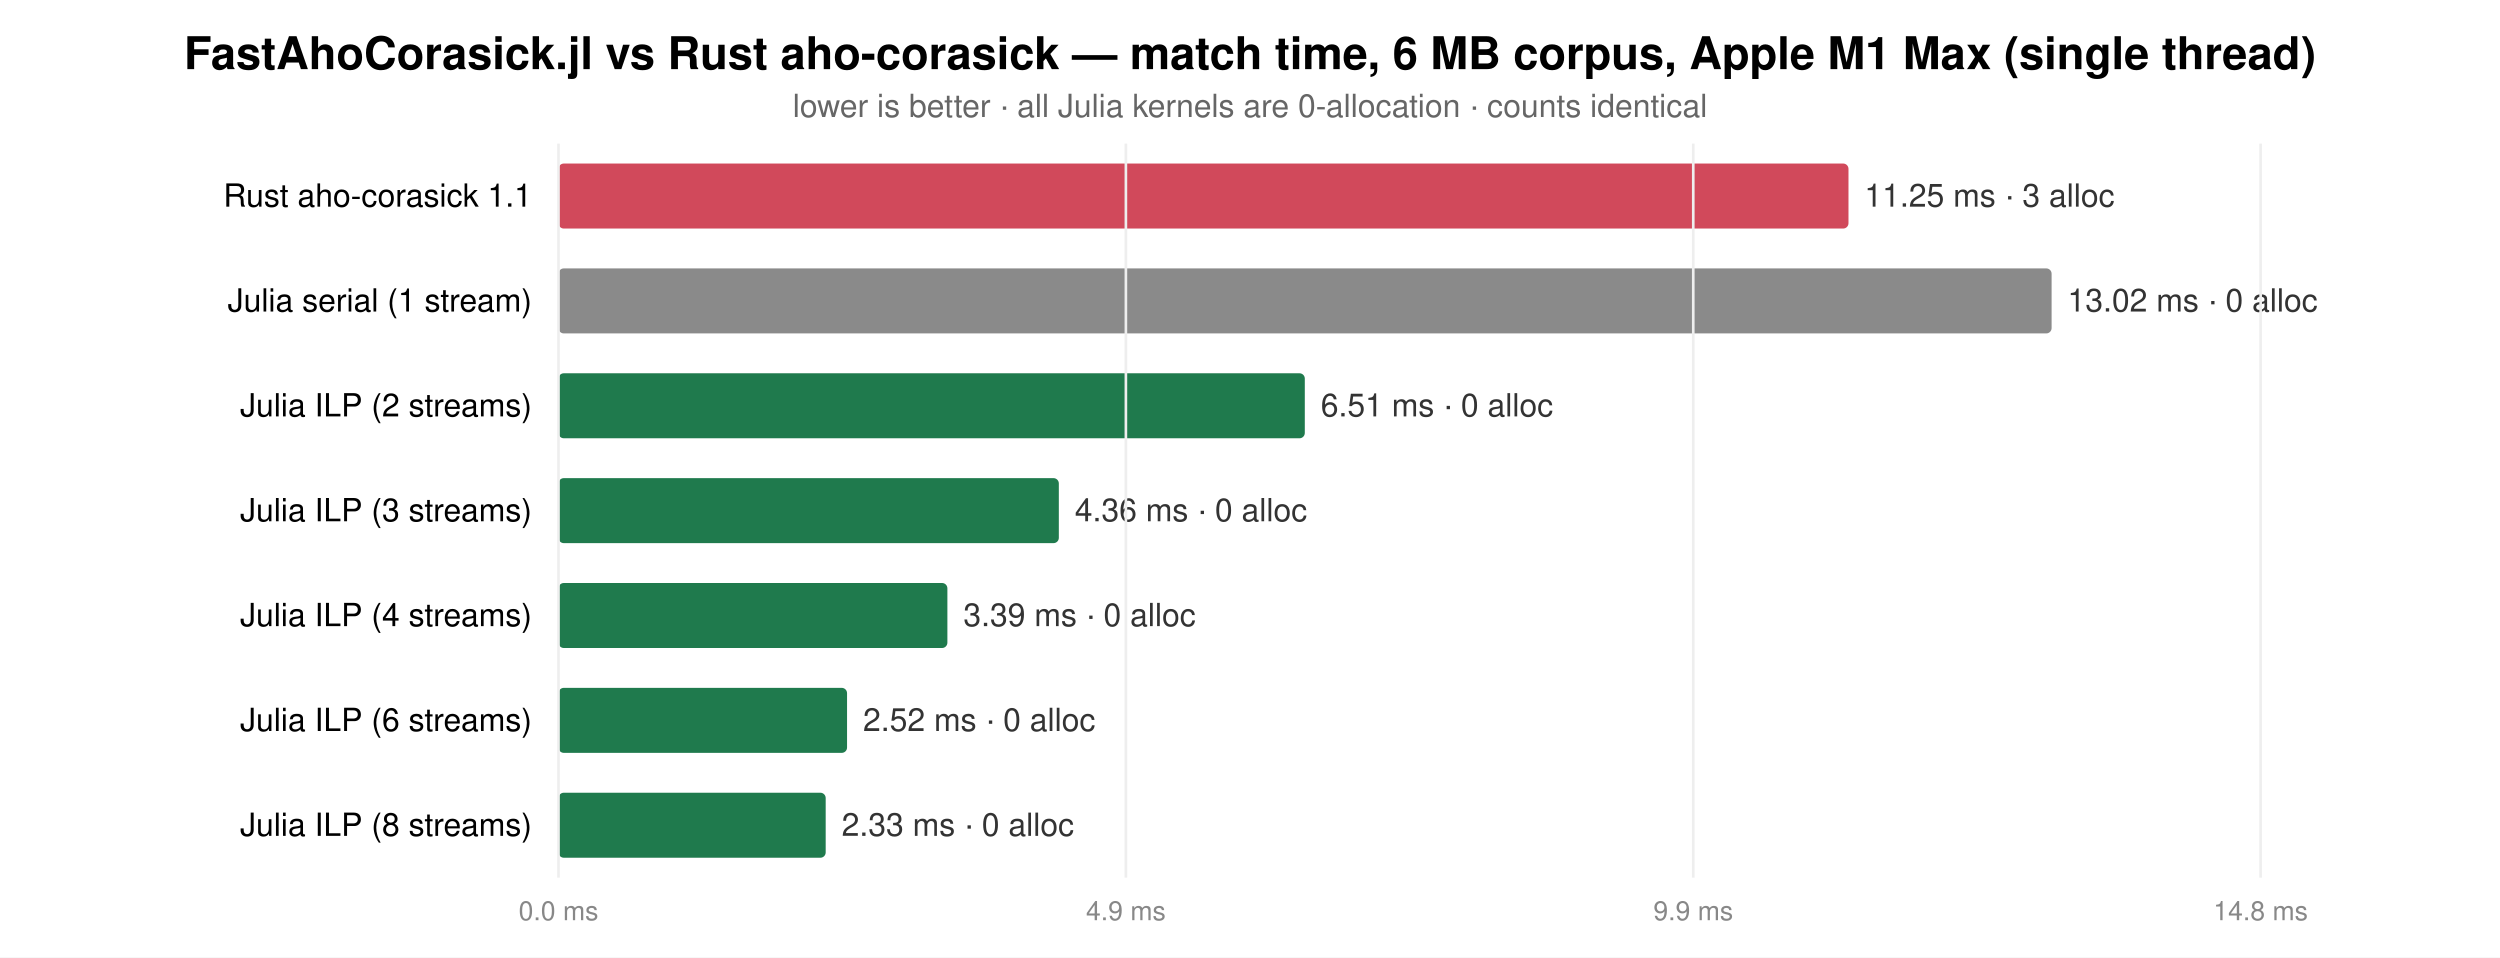
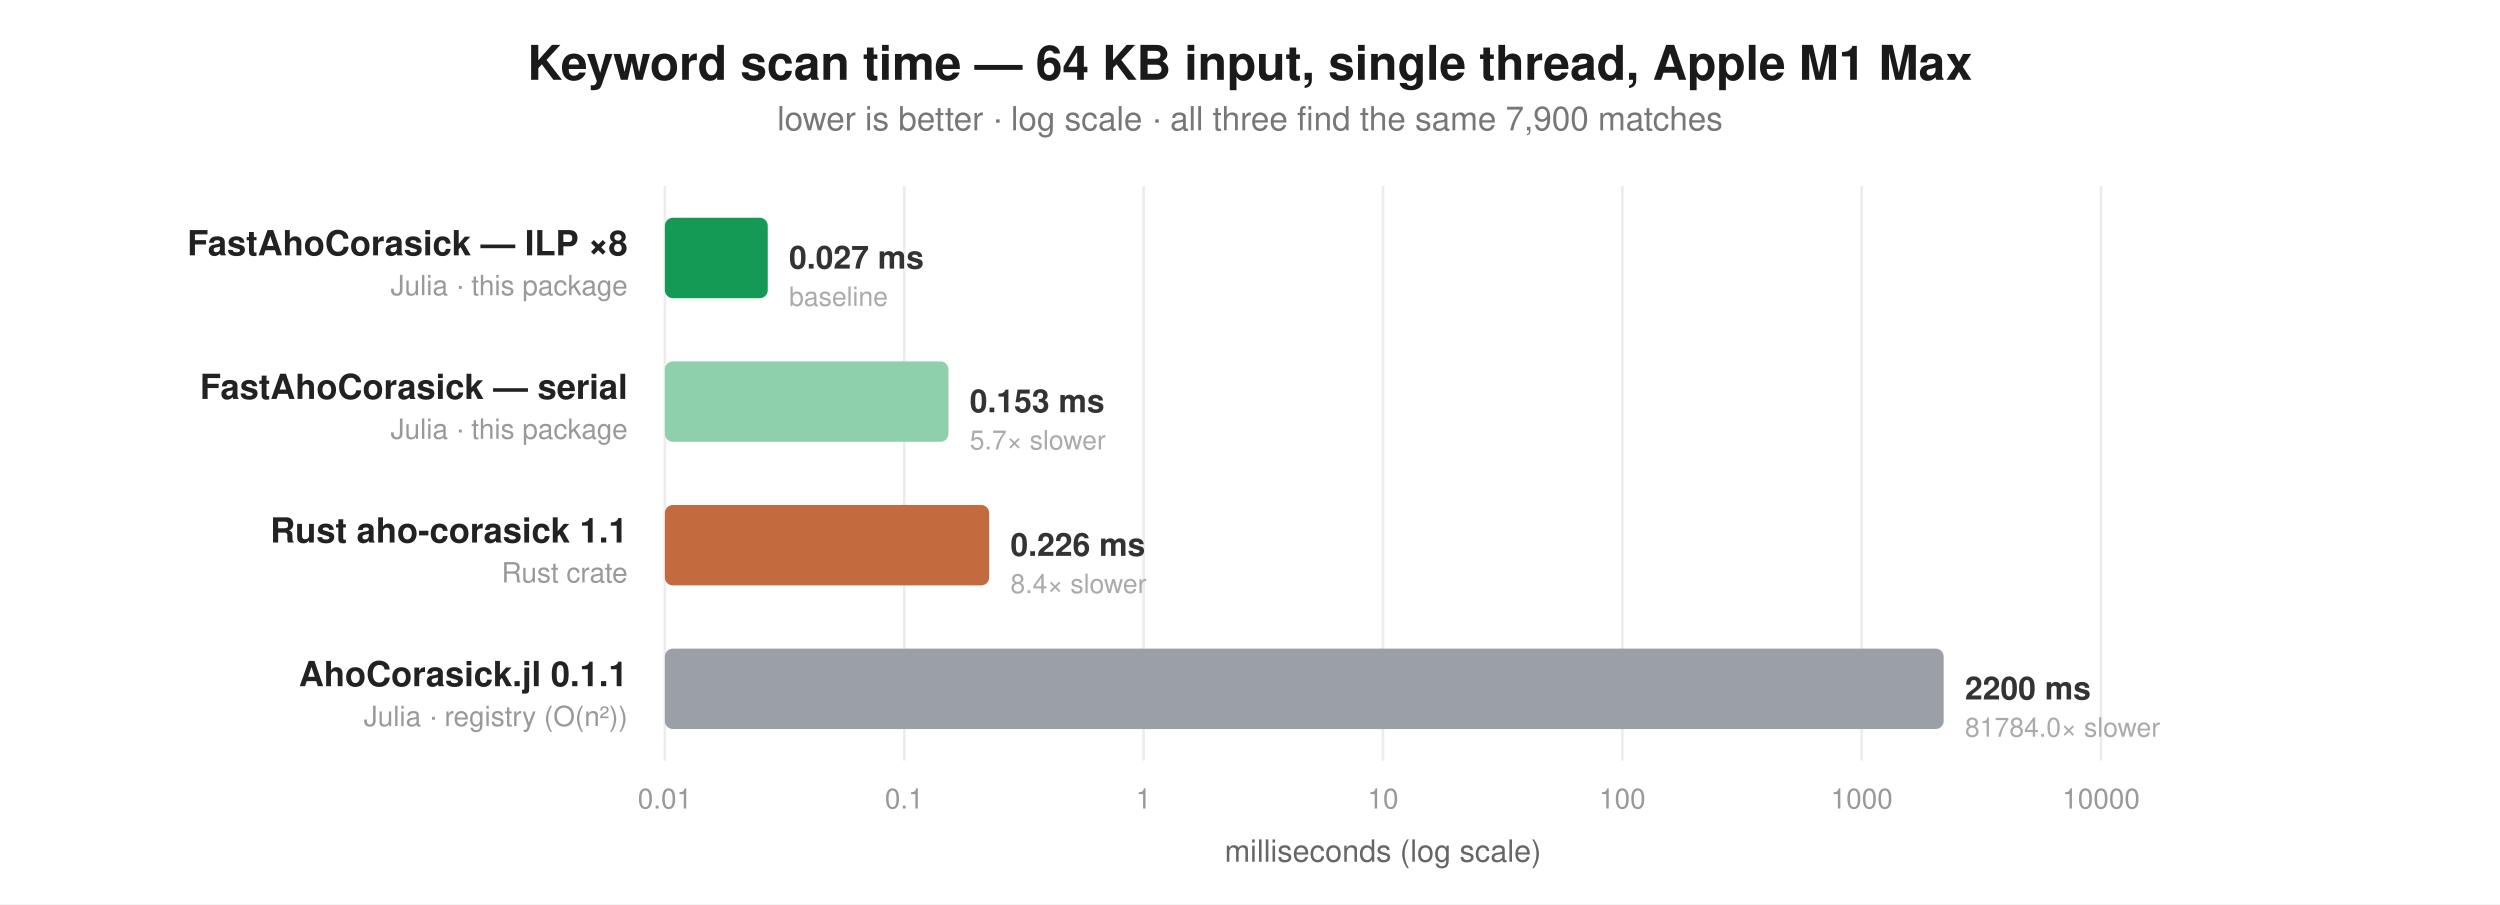
- <svg xmlns="http://www.w3.org/2000/svg" width="940" height="360" font-family="Helvetica,Arial,sans-serif">
-   <rect width="940" height="360" fill="white" />
-   <text x="470" y="26" text-anchor="middle" font-size="17" font-weight="bold">FastAhoCorasick.jl vs Rust aho-corasick — match time, 6 MB corpus, Apple M1 Max (single thread)</text>
-   <text x="470" y="44" text-anchor="middle" font-size="12" fill="#666">lower is better · all Julia kernels are 0-allocation · counts identical</text>
-   <text x="200" y="77.714" text-anchor="end" font-size="12">Rust aho-corasick 1.1</text>
-   <rect x="210" y="61.491" width="485.03" height="24.446" fill="#d1495b" rx="2" />
-   <text x="701.03" y="77.714" font-size="12" fill="#333">11.25 ms · 3 alloc</text>
-   <text x="200" y="117.143" text-anchor="end" font-size="12">Julia serial (1 stream)</text>
-   <rect x="210" y="100.92" width="561.404" height="24.446" fill="#8a8a8a" rx="2" />
-   <text x="777.404" y="117.143" font-size="12" fill="#333">13.02 ms · 0 alloc</text>
-   <text x="200" y="156.571" text-anchor="end" font-size="12">Julia ILP (2 streams)</text>
-   <rect x="210" y="140.349" width="280.607" height="24.446" fill="#1f7a4d" rx="2" />
-   <text x="496.607" y="156.571" font-size="12" fill="#333">6.51 ms · 0 alloc</text>
-   <text x="200" y="196.0" text-anchor="end" font-size="12">Julia ILP (3 streams)</text>
-   <rect x="210" y="179.777" width="188.121" height="24.446" fill="#1f7a4d" rx="2" />
-   <text x="404.121" y="196.0" font-size="12" fill="#333">4.36 ms · 0 alloc</text>
-   <text x="200" y="235.429" text-anchor="end" font-size="12">Julia ILP (4 streams)</text>
-   <rect x="210" y="219.206" width="146.217" height="24.446" fill="#1f7a4d" rx="2" />
-   <text x="362.217" y="235.429" font-size="12" fill="#333">3.39 ms · 0 alloc</text>
-   <text x="200" y="274.857" text-anchor="end" font-size="12">Julia ILP (6 streams)</text>
-   <rect x="210" y="258.634" width="108.491" height="24.446" fill="#1f7a4d" rx="2" />
-   <text x="324.491" y="274.857" font-size="12" fill="#333">2.52 ms · 0 alloc</text>
-   <text x="200" y="314.286" text-anchor="end" font-size="12">Julia ILP (8 streams)</text>
-   <rect x="210" y="298.063" width="100.459" height="24.446" fill="#1f7a4d" rx="2" />
-   <text x="316.459" y="314.286" font-size="12" fill="#333">2.33 ms · 0 alloc</text>
-   <line x1="210.0" y1="54" x2="210.0" y2="330" stroke="#eee" />
-   <text x="210.0" y="346" text-anchor="middle" font-size="10" fill="#888">0.0 ms</text>
-   <line x1="423.333" y1="54" x2="423.333" y2="330" stroke="#eee" />
-   <text x="423.333" y="346" text-anchor="middle" font-size="10" fill="#888">4.9 ms</text>
-   <line x1="636.667" y1="54" x2="636.667" y2="330" stroke="#eee" />
-   <text x="636.667" y="346" text-anchor="middle" font-size="10" fill="#888">9.9 ms</text>
-   <line x1="850.0" y1="54" x2="850.0" y2="330" stroke="#eee" />
-   <text x="850.0" y="346" text-anchor="middle" font-size="10" fill="#888">14.8 ms</text>
+ <svg xmlns="http://www.w3.org/2000/svg" width="940" height="340" font-family="'Helvetica Neue',Helvetica,Arial,sans-serif">
+   <rect width="940" height="340" fill="white" />
+   <text x="470" y="30" text-anchor="middle" font-size="18" font-weight="700" fill="#1a1a1a">Keyword scan time — 64 KB input, single thread, Apple M1 Max</text>
+   <text x="470" y="49" text-anchor="middle" font-size="12.5" fill="#777">lower is better · log scale · all three find the same 7,900 matches</text>
+   <line x1="250.0" y1="70" x2="250.0" y2="286" stroke="#ececec" />
+   <text x="250.0" y="304" text-anchor="middle" font-size="10.5" fill="#999">0.01</text>
+   <line x1="340.0" y1="70" x2="340.0" y2="286" stroke="#ececec" />
+   <text x="340.0" y="304" text-anchor="middle" font-size="10.5" fill="#999">0.1</text>
+   <line x1="430.0" y1="70" x2="430.0" y2="286" stroke="#ececec" />
+   <text x="430.0" y="304" text-anchor="middle" font-size="10.5" fill="#999">1</text>
+   <line x1="520.0" y1="70" x2="520.0" y2="286" stroke="#ececec" />
+   <text x="520.0" y="304" text-anchor="middle" font-size="10.5" fill="#999">10</text>
+   <line x1="610.0" y1="70" x2="610.0" y2="286" stroke="#ececec" />
+   <text x="610.0" y="304" text-anchor="middle" font-size="10.5" fill="#999">100</text>
+   <line x1="700.0" y1="70" x2="700.0" y2="286" stroke="#ececec" />
+   <text x="700.0" y="304" text-anchor="middle" font-size="10.5" fill="#999">1000</text>
+   <line x1="790.0" y1="70" x2="790.0" y2="286" stroke="#ececec" />
+   <text x="790.0" y="304" text-anchor="middle" font-size="10.5" fill="#999">10000</text>
+   <text x="520.0" y="324" text-anchor="middle" font-size="11.5" fill="#666">milliseconds (log scale)</text>
+   <rect x="250.0" y="81.88" width="38.678" height="30.24" rx="3" fill="#159a56" />
+   <text x="236" y="96.0" text-anchor="end" font-size="13" font-weight="600" fill="#222">FastAhoCorasick — ILP ×8</text>
+   <text x="236" y="111.0" text-anchor="end" font-size="10.5" fill="#999">Julia · this package</text>
+   <text x="296.678" y="101.0" font-size="12" font-weight="600" fill="#333">0.027 ms</text>
+   <text x="296.678" y="115.0" font-size="10" fill="#aaa">baseline</text>
+   <rect x="250.0" y="135.88" width="106.622" height="30.24" rx="3" fill="#8fd0ac" />
+   <text x="236" y="150.0" text-anchor="end" font-size="13" font-weight="600" fill="#222">FastAhoCorasick — serial</text>
+   <text x="236" y="165.0" text-anchor="end" font-size="10.5" fill="#999">Julia · this package</text>
+   <text x="364.622" y="155.0" font-size="12" font-weight="600" fill="#333">0.153 ms</text>
+   <text x="364.622" y="169.0" font-size="10" fill="#aaa">5.7× slower</text>
+   <rect x="250.0" y="189.88" width="121.922" height="30.24" rx="3" fill="#c46a3f" />
+   <text x="236" y="204.0" text-anchor="end" font-size="13" font-weight="600" fill="#222">Rust  aho-corasick 1.1</text>
+   <text x="236" y="219.0" text-anchor="end" font-size="10.5" fill="#999">Rust crate</text>
+   <text x="379.922" y="209.0" font-size="12" font-weight="600" fill="#333">0.226 ms</text>
+   <text x="379.922" y="223.0" font-size="10" fill="#aaa">8.4× slower</text>
+   <rect x="250.0" y="243.88" width="480.818" height="30.24" rx="3" fill="#9aa0a6" />
+   <text x="236" y="258.0" text-anchor="end" font-size="13" font-weight="600" fill="#222">AhoCorasick.jl 0.1.1</text>
+   <text x="236" y="273.0" text-anchor="end" font-size="10.5" fill="#999">Julia · registry (O(n²))</text>
+   <text x="738.818" y="263.0" font-size="12" font-weight="600" fill="#333">2200 ms</text>
+   <text x="738.818" y="277.0" font-size="10" fill="#aaa">81784.0× slower</text>
</svg>
